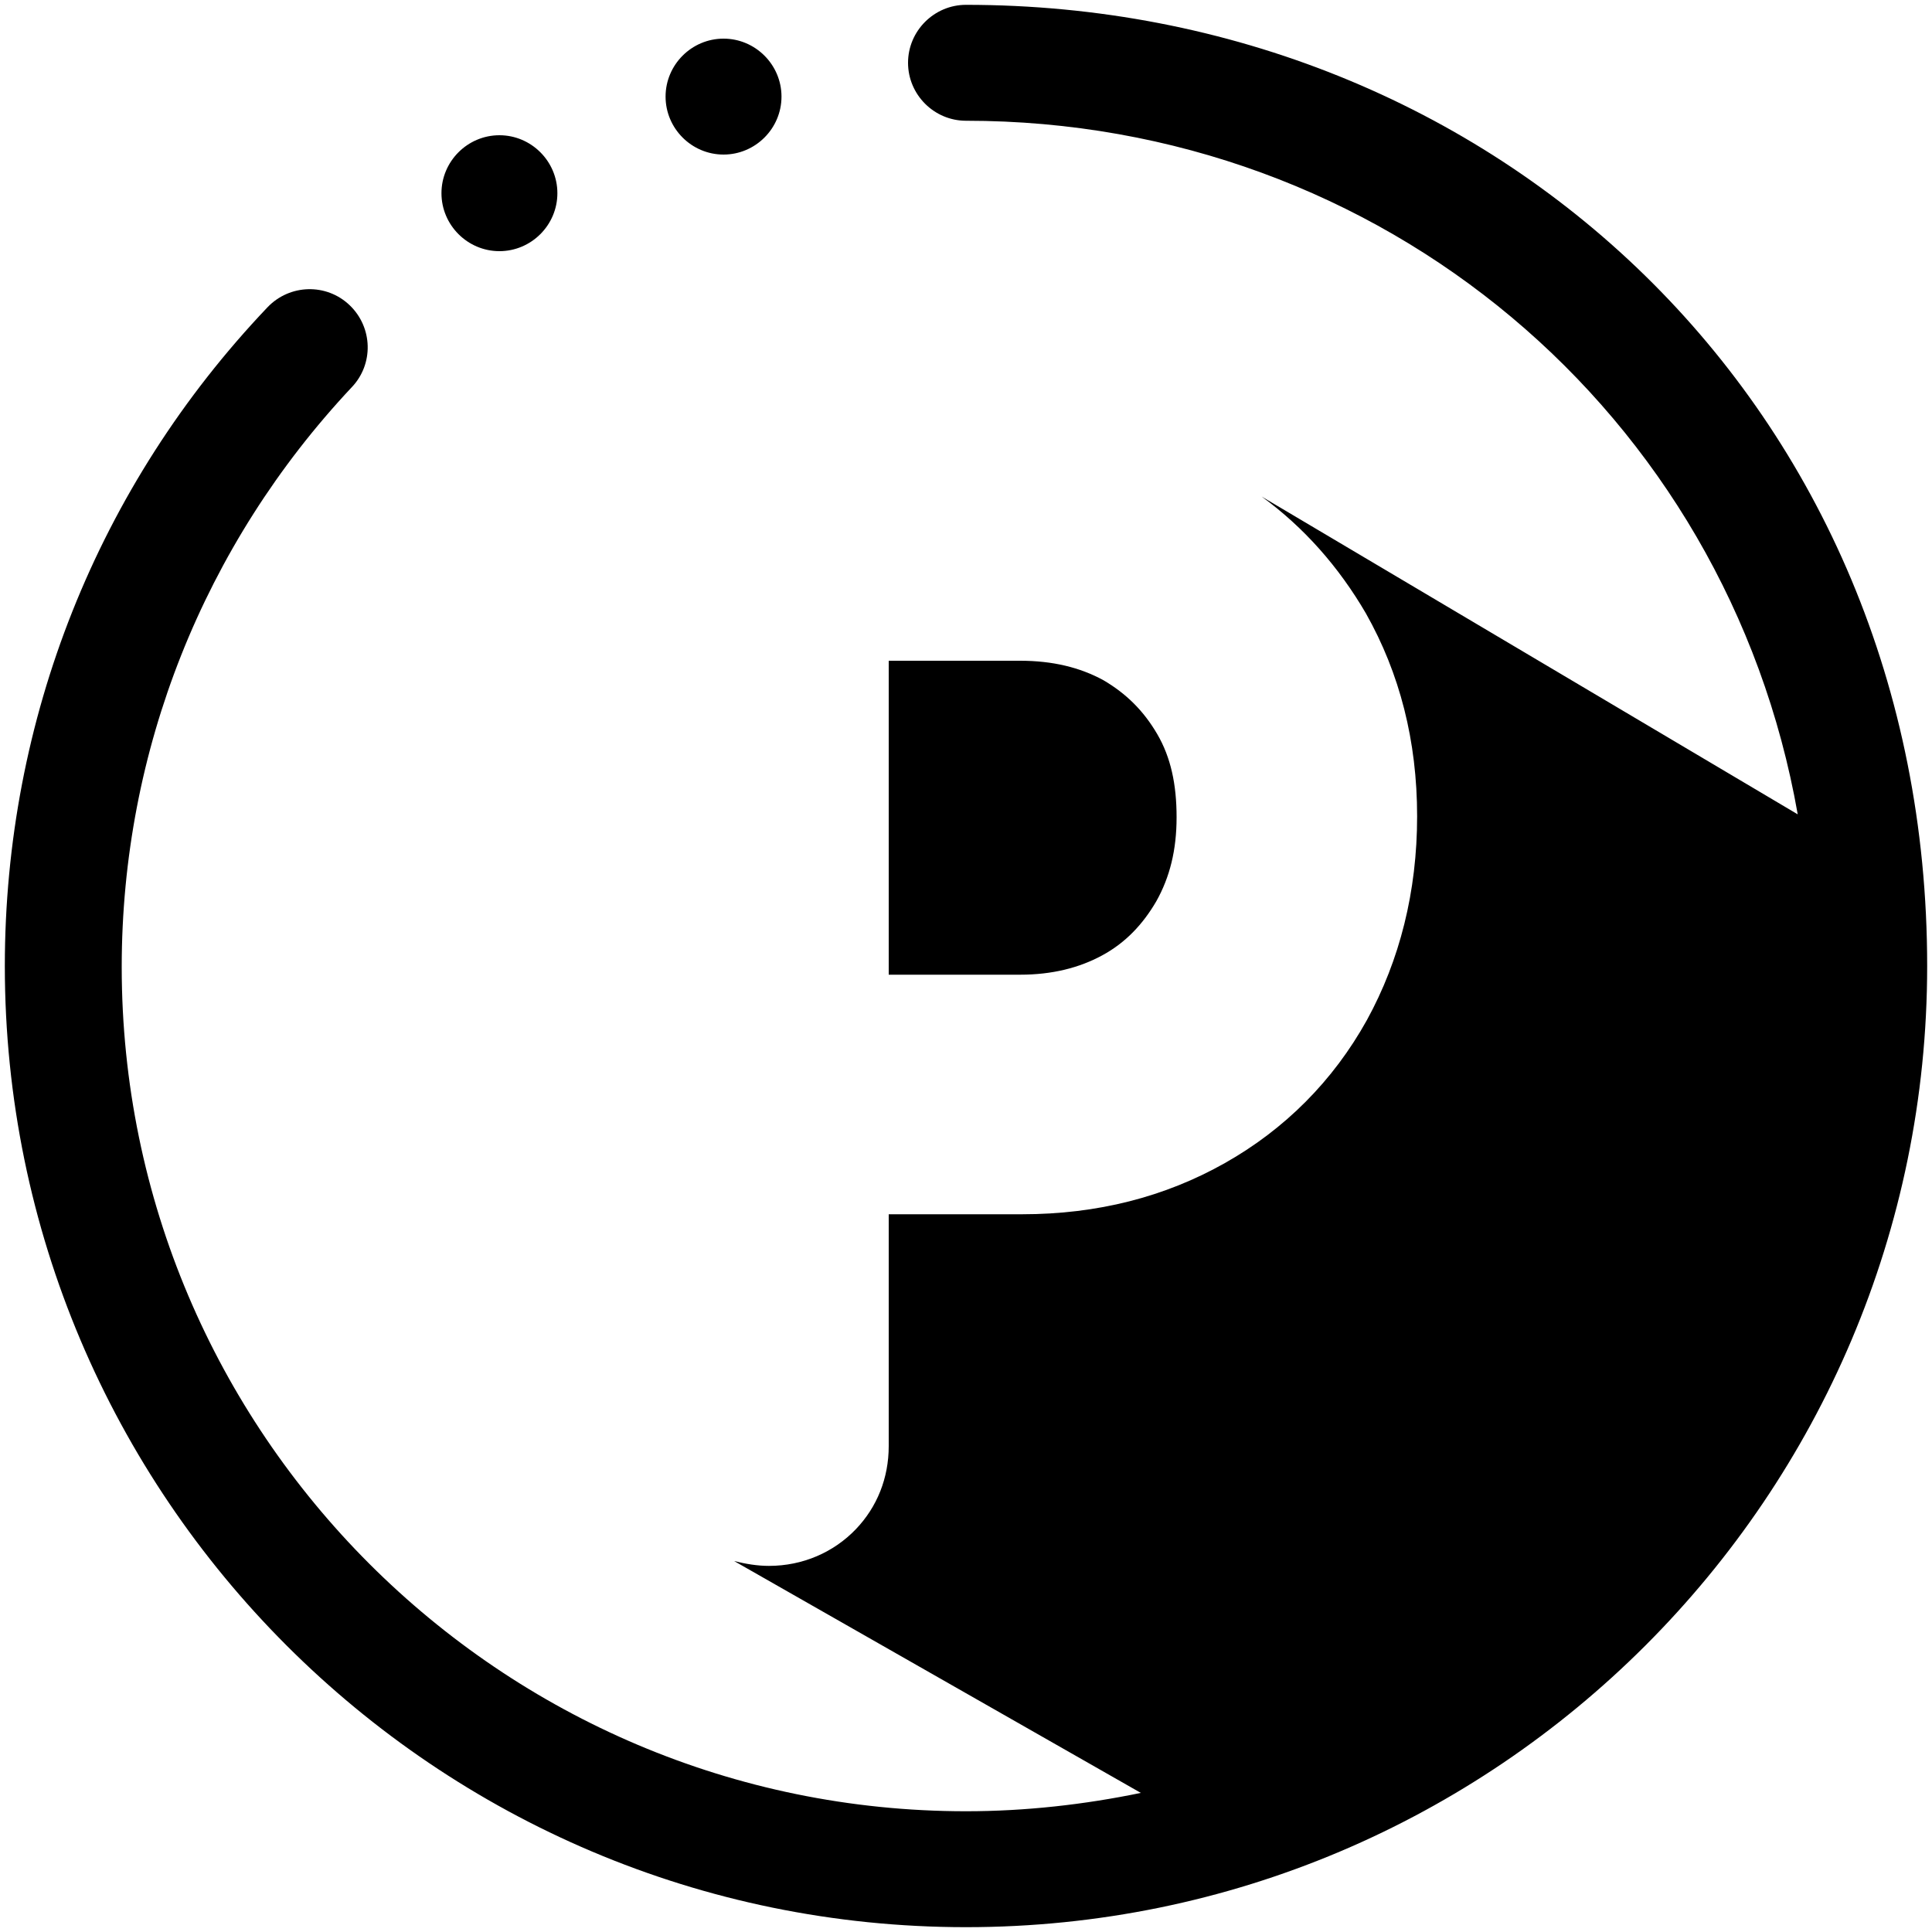
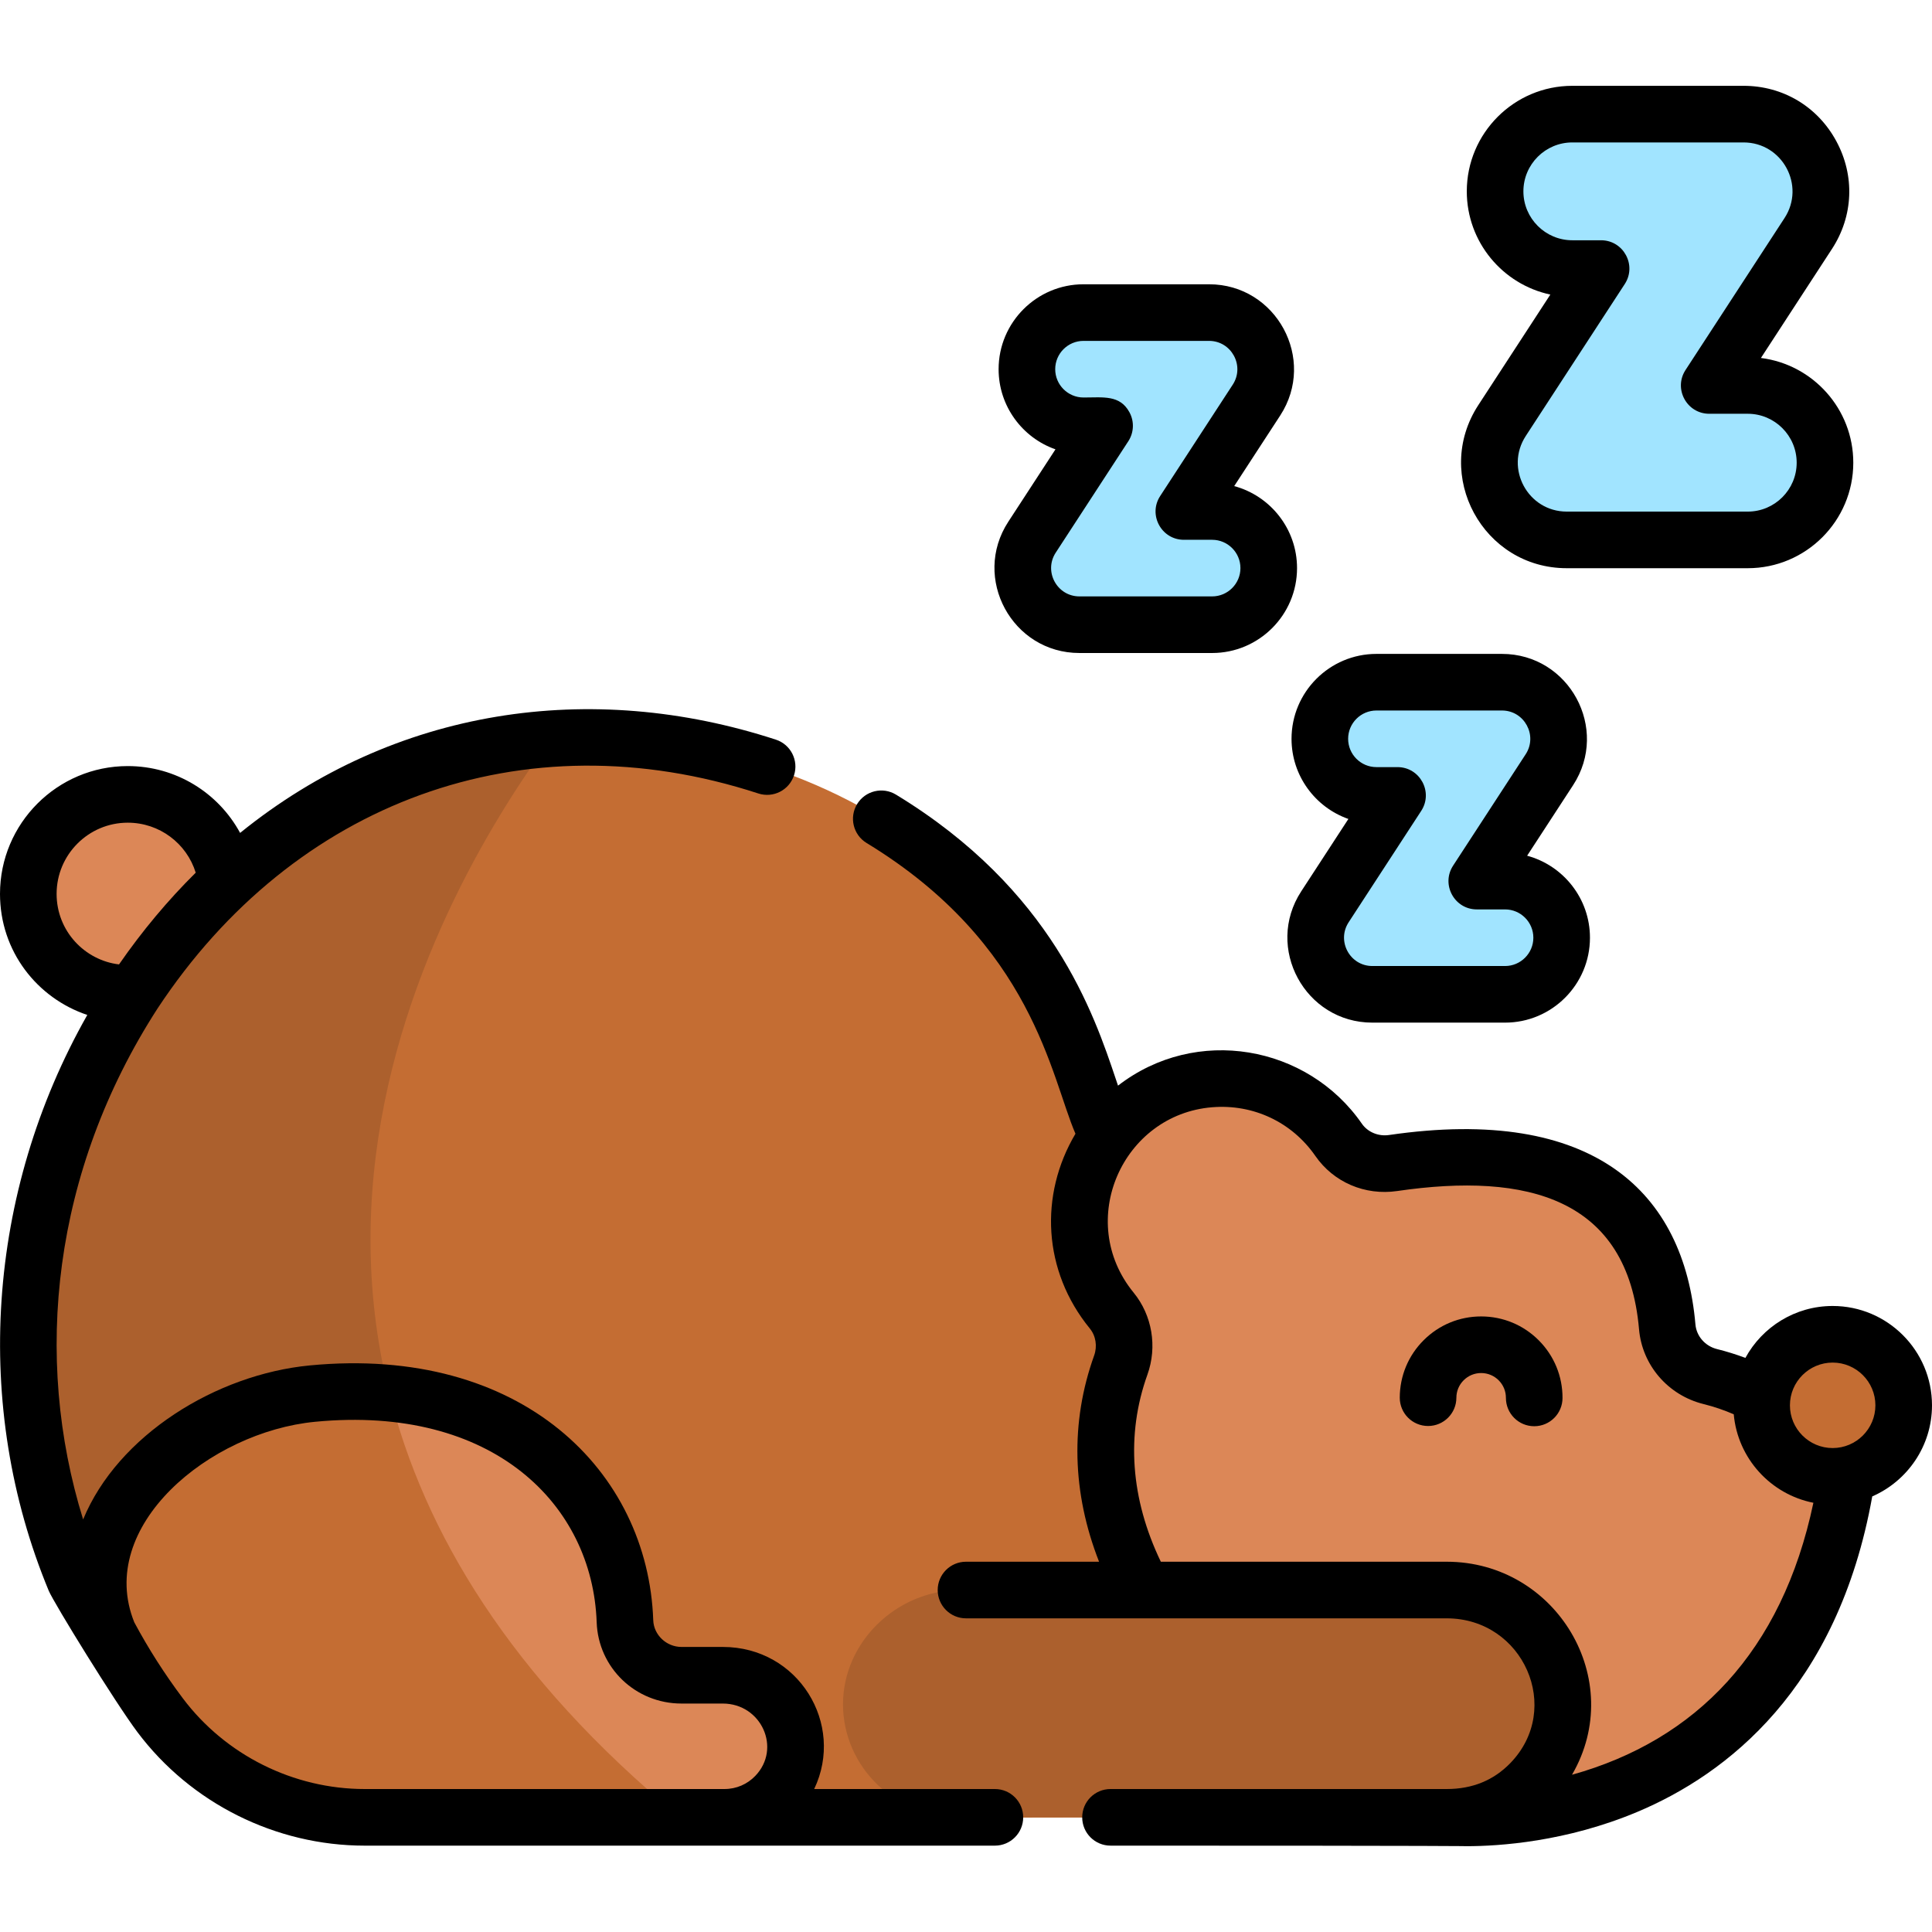
- <svg xmlns="http://www.w3.org/2000/svg" id="Layer_7" enable-background="new 0 0 200 200" height="512" viewBox="0 0 200 200" width="512">
-   <path d="m105.6 100.9h-13.6v-32.5h13.6c3.4 0 6.2.7 8.6 2 2.4 1.4 4.2 3.2 5.6 5.6s2 5.2 2 8.6-.7 6.2-2.1 8.7c-1.4 2.4-3.2 4.3-5.6 5.6s-5.2 2-8.5 2zm-30.7-84.9c3.3 0 6-2.7 6-6s-2.7-6-6-6-6 2.7-6 6 2.7 6 6 6zm25.1-15.5c-3.3 0-6 2.7-6 6s2.7 6 6 6c43.1 0 78.8 30.3 86.1 71.8l-55.5-32.9c4.4 3.2 8 7.3 10.8 12.1 3.5 6.2 5.3 13.2 5.3 21s-1.8 14.9-5.2 21.1c-3.5 6.3-8.5 11.3-14.7 14.8s-13.2 5.3-21 5.3h-13.8v24c0 3.3-1.2 6.3-3.4 8.6-2.3 2.4-5.5 3.8-9 3.8-1.2 0-2.4-.2-3.6-.5l42.1 24c-5.8 1.2-11.9 1.9-18.1 1.9-48.2 0-87.4-39.2-87.4-87.4 0-22.4 8.5-43.7 23.8-60 2.3-2.4 2.2-6.2-.2-8.5s-6.2-2.2-8.5.2c-17.6 18.5-27.2 42.7-27.2 68.2 0 54.9 44.6 99.5 99.5 99.5s99.5-44.6 99.5-99.5c0-58-44.8-99.5-99.5-99.5zm-48.3 25.5c3.3 0 6-2.7 6-6s-2.7-6-6-6-6 2.7-6 6 2.7 6 6 6z" />
+ <svg xmlns="http://www.w3.org/2000/svg" id="Capa_1" enable-background="new 0 0 511.939 511.939" height="512" viewBox="0 0 511.939 511.939" width="512">
+   <g>
+     <path d="m38.185 262.85c-16.108 2.665-30.685-9.756-30.685-25.999 0-14.554 11.799-26.353 26.353-26.353 14.377 0 26.066 11.513 26.348 25.823 13.5 9.738 15.25 25.465 9.931 31.522-5.21 5.937-20.49 6.326-31.947-4.993z" fill="#dc8757" />
+     <path d="m352.185 481.553c-174.249 0-161.051.976-175.34-1.95-221-128.08-30.92-283.67-30.92-283.67 34.71-2.32 70.63 7.56 98.29 28.25 21.4 16 37.85 38.46 44.98 66.73 1.87 7.42 6.39 13.92 12.7 18.23 46.41 31.77 76.55 81.35 81.94 137.31 1.82 18.8-12.82 35.1-31.65 35.1z" fill="#c46d33" />
+     <path d="m178.176 479.853c-28.009-4.937-40.759-14.1-48.25-16.32l-89.72-26.57c-9.2-2.72-16.69-9.46-20.38-18.35-40.355-97.33 23.037-215.773 126.1-222.68-31.5 42.85-104.261 169.46 32.25 283.92z" fill="#ac602d" />
+     <path d="m489.383 391.37c4.588-5.157 2.009-12.608-1.186-17.719-4.015-6.423-13.754-8.625-21.263-3.573-4.047-2.246-8.639-4.05-13.771-5.326-6.208-1.544-10.83-6.803-11.384-13.176-3.912-45.011-42.75-47.764-72.629-43.399-5.596.818-11.227-1.504-14.448-6.153-7.348-10.605-20.003-17.253-34.124-16.102-18.27 1.489-32.99 16.299-34.378 34.577-.772 10.169 2.499 19.566 8.373 26.752 3.31 4.049 4.181 9.556 2.412 14.478-6.335 17.631-5.677 38.237 6.028 59.593 10.418 36.607 43.908 60.493 80.957 60.234.001 0 90.354 7.697 105.413-90.186z" fill="#dc8757" />
+     <circle cx="485.618" cy="372.381" fill="#c46d33" r="18.824" />
+     <path d="m414.081 450.596c-.45-16.41-14.33-29.27-30.74-29.27h-29.83-97.54c-17.25-.69-31.67 12.6-32.55 28.71-.9 16.66 12.58 31.52 30.89 31.52h129.66c16.91 0 30.57-13.94 30.11-30.96z" fill="#ac602d" />
+     <g fill="#a1e4ff">
+       <path d="m398.808 263.477h-35.16c-11.892 0-19.06-13.226-12.567-23.188l19.232-29.518h-5.584c-8.284 0-15-6.716-15-15s6.716-15 15-15h33.261c11.892 0 19.06 13.226 12.567 23.188l-19.232 29.518h7.483c8.284 0 15 6.716 15 15s-6.716 15-15 15z" />
+       <path d="m321.191 165.536h-35.16c-11.892 0-19.06-13.226-12.567-23.188l19.232-29.518h-5.584c-8.284 0-15-6.716-15-15s6.716-15 15-15h33.261c11.892 0 19.06 13.226 12.567 23.188l-19.232 29.518h7.483c8.284 0 15 6.716 15 15s-6.716 15-15 15z" />
+       <path d="m463.122 143.065h-47.964c-16.222 0-26.001-18.042-17.144-31.633l26.236-40.266h-7.617c-11.301 0-20.462-9.161-20.462-20.462s9.161-20.462 20.462-20.462h45.373c16.222 0 26.001 18.042 17.144 31.633l-26.236 40.266h10.208c11.301 0 20.462 9.161 20.462 20.462s-9.161 20.462-20.462 20.462z" />
+     </g>
+     <path d="m210.785 462.043c.38 10.71-8.19 19.51-18.81 19.51h-11.74c-113.38-30.57-77.1-112.44-77.1-112.44 37.846 3.327 61.379 29.375 62.47 60.47.28 8.02 6.96 14.32 14.98 14.32h10.94c10.21 0 18.901 7.94 19.26 18.14z" fill="#dc8757" />
+     <path d="m180.235 481.553h-83.6c-21.31 0-41.39-10.01-54.19-27.05-5.2-6.92-9.74-14.08-13.65-21.43-12.6-30.25 20.17-60.55 54-63.8 7.15-.69 13.939-.73 20.34-.16 9.13 36.61 31.94 75.2 77.1 112.44z" fill="#c46d33" />
+   </g>
+   <g>
+     <path d="m263.626 474.054h-47.885c8.219-17.202-4.146-37.649-24.221-37.649h-10.94c-3.99 0-7.348-3.177-7.485-7.082-1.381-39.458-34.857-72.908-91.022-67.514-24.738 2.378-50.813 18.437-60.046 40.813-13.371-43.057-8.101-92.277 19.707-135.379 36.096-54.738 96.87-77.321 159.207-56.991 3.938 1.284 8.171-.866 9.455-4.805 1.285-3.938-.866-8.171-4.805-9.456-49.085-16.01-101.036-8.427-141.967 24.712-5.76-10.626-16.998-17.709-29.771-17.709-18.667 0-33.853 15.189-33.853 33.86 0 15.241 9.865 27.648 23.132 32.085-26.708 47.092-30.483 103.694-10.229 152.55 1.318 3.176 17.602 29.619 23.539 37.521 14.133 18.814 36.632 30.046 60.187 30.046l166.997-.001c4.143 0 7.5-3.358 7.5-7.5s-3.357-7.501-7.5-7.501zm-248.626-237.2c0-10.399 8.456-18.86 18.851-18.86 8.402 0 15.615 5.496 18.012 13.248-7.36 7.284-14.162 15.406-20.324 24.307-9.064-1.082-16.539-8.816-16.539-18.695zm33.436 213.145c-4.804-6.392-9.126-13.159-12.852-20.121-10.26-25.428 19.905-50.445 47.923-53.137 47.156-4.532 73.506 21.983 74.597 53.107.424 12.088 10.296 21.557 22.476 21.557h10.94c10.222 0 15.636 11.895 8.597 19.189-2.087 2.162-4.949 3.461-8.165 3.461h-95.323c-18.862 0-36.879-8.992-48.193-24.056z" />
+     <path d="m511.939 372.38c0-14.515-11.809-26.324-26.323-26.324-9.967 0-18.658 5.569-23.125 13.758-2.419-.909-4.925-1.696-7.515-2.337-3.153-.787-5.454-3.418-5.725-6.552-3.025-34.818-26.708-58.12-81.188-50.172-2.825.417-5.649-.764-7.198-3-14.404-20.797-43.882-26.119-64.615-10.083-.169-.501-.339-1.008-.511-1.52-5.911-17.618-16.914-50.413-58.32-75.592-3.537-2.152-8.152-1.029-10.305 2.511-2.152 3.539-1.027 8.153 2.512 10.305 44.116 26.827 48.846 62.052 55.347 77.04-9.643 16.259-8.632 36.37 3.796 51.593 1.602 1.955 2.044 4.706 1.153 7.183-6.348 17.68-5.861 36.361 1.307 54.635h-35.26c-4.143 0-7.5 3.358-7.5 7.5s3.357 7.5 7.5 7.5h127.37c20.335 0 30.906 23.933 16.841 38.385-4.393 4.513-9.989 6.845-16.829 6.845l-89.09-.001c-4.143 0-7.5 3.358-7.5 7.5s3.357 7.5 7.5 7.5c94.253.001 94.249.146 94.35.146 8.558 0 26.369-1.131 45.33-9.121 23.48-9.895 52.997-32.427 62.166-83.563 9.308-4.061 15.832-13.349 15.832-24.136zm-26.323-11.324c6.244 0 11.323 5.08 11.323 11.324s-5.079 11.323-11.323 11.323-11.323-5.08-11.323-11.323c0-6.245 5.079-11.324 11.323-11.324zm-69.066 109.215c14.604-25.139-4.138-56.447-33.211-56.447h-75.742c-8.011-16.632-9.26-33.685-3.559-49.562 2.665-7.41 1.26-15.748-3.658-21.752-15.52-19.01-2.93-47.184 20.81-49.111 10.906-.89 21.136 3.931 27.345 12.894 4.839 6.989 13.155 10.555 21.699 9.303 34.567-5.046 61.065 1.969 64.074 36.624.821 9.512 7.668 17.473 17.05 19.815 2.84.703 5.521 1.627 8.048 2.721 1.052 11.698 9.784 21.212 21.104 23.447-8.313 39.503-31.198 62.924-63.96 72.068z" />
+     <path d="m357.294 217.008-12.499 19.184c-9.733 14.934 1.025 34.784 18.851 34.784h35.16c12.406 0 22.5-10.093 22.5-22.5 0-10.383-7.069-19.146-16.648-21.729l12.182-18.694c9.73-14.934-1.027-34.783-18.852-34.783h-33.261c-12.406 0-22.5 10.093-22.5 22.5 0 9.803 6.301 18.161 15.067 21.238zm7.433-28.739h33.261c5.945 0 9.529 6.614 6.283 11.594l-19.232 29.518c-3.245 4.982.338 11.594 6.284 11.594h7.483c4.136 0 7.5 3.364 7.5 7.5s-3.364 7.5-7.5 7.5h-35.16c-5.946 0-9.53-6.614-6.283-11.594l19.232-29.518c3.245-4.982-.338-11.594-6.284-11.594h-5.584c-4.136 0-7.5-3.364-7.5-7.5s3.364-7.5 7.5-7.5z" />
+     <path d="m286.028 173.034h35.16c12.406 0 22.5-10.093 22.5-22.5 0-10.383-7.069-19.146-16.648-21.729l12.181-18.694c9.733-14.933-1.026-34.784-18.851-34.784h-33.261c-12.406 0-22.5 10.093-22.5 22.5 0 9.803 6.302 18.162 15.067 21.239l-12.499 19.184c-9.732 14.934 1.026 34.784 18.851 34.784zm-6.283-26.594 19.232-29.518c1.502-2.306 1.621-5.249.31-7.668-2.535-4.676-6.94-3.926-12.178-3.926-4.136 0-7.5-3.364-7.5-7.5s3.364-7.5 7.5-7.5h33.261c5.945 0 9.529 6.613 6.283 11.594l-19.232 29.518c-3.245 4.982.338 11.594 6.284 11.594h7.483c4.136 0 7.5 3.364 7.5 7.5s-3.364 7.5-7.5 7.5h-35.16c-5.945 0-9.529-6.613-6.283-11.594z" />
+     <path d="m415.156 150.563h47.963c15.419 0 27.963-12.544 27.963-27.962 0-14.237-10.695-26.024-24.474-27.746l18.822-28.888c5.687-8.726 6.113-19.41 1.144-28.581-4.971-9.171-14.156-14.646-24.571-14.646h-45.372c-15.419 0-27.963 12.544-27.963 27.962 0 13.422 9.505 24.666 22.139 27.353l-19.078 29.281c-12.124 18.602 1.223 43.227 23.427 43.227zm-10.86-35.038 26.236-40.266c3.245-4.982-.338-11.594-6.284-11.594h-7.617c-7.147 0-12.963-5.815-12.963-12.962s5.815-12.962 12.963-12.962h45.372c10.281 0 16.473 11.425 10.86 20.039l-26.236 40.266c-3.245 4.982.338 11.594 6.284 11.594h10.208c7.147 0 12.963 5.815 12.963 12.962s-5.815 12.962-12.963 12.962h-47.963c-10.28-.001-16.473-11.426-10.86-20.039z" />
+     <g>
+       <path d="m406.535 377.919c-.006 0-.011 0-.017 0-4.143-.009-7.493-3.375-7.483-7.517.004-1.752-.675-3.402-1.911-4.644-1.237-1.242-2.884-1.928-4.637-1.932-.005 0-.01 0-.015 0-1.748 0-3.392.679-4.631 1.912-1.242 1.236-1.928 2.883-1.932 4.636-.009 4.137-3.365 7.484-7.5 7.484-.005 0-.011 0-.016 0-4.143-.009-7.493-3.374-7.484-7.516.013-5.76 2.267-11.17 6.349-15.233 4.07-4.052 9.472-6.282 15.213-6.282h.049c5.76.013 11.169 2.268 15.233 6.349 4.063 4.082 6.294 9.501 6.281 15.261-.009 4.136-3.364 7.482-7.499 7.482z" />
+     </g>
+   </g>
</svg>
